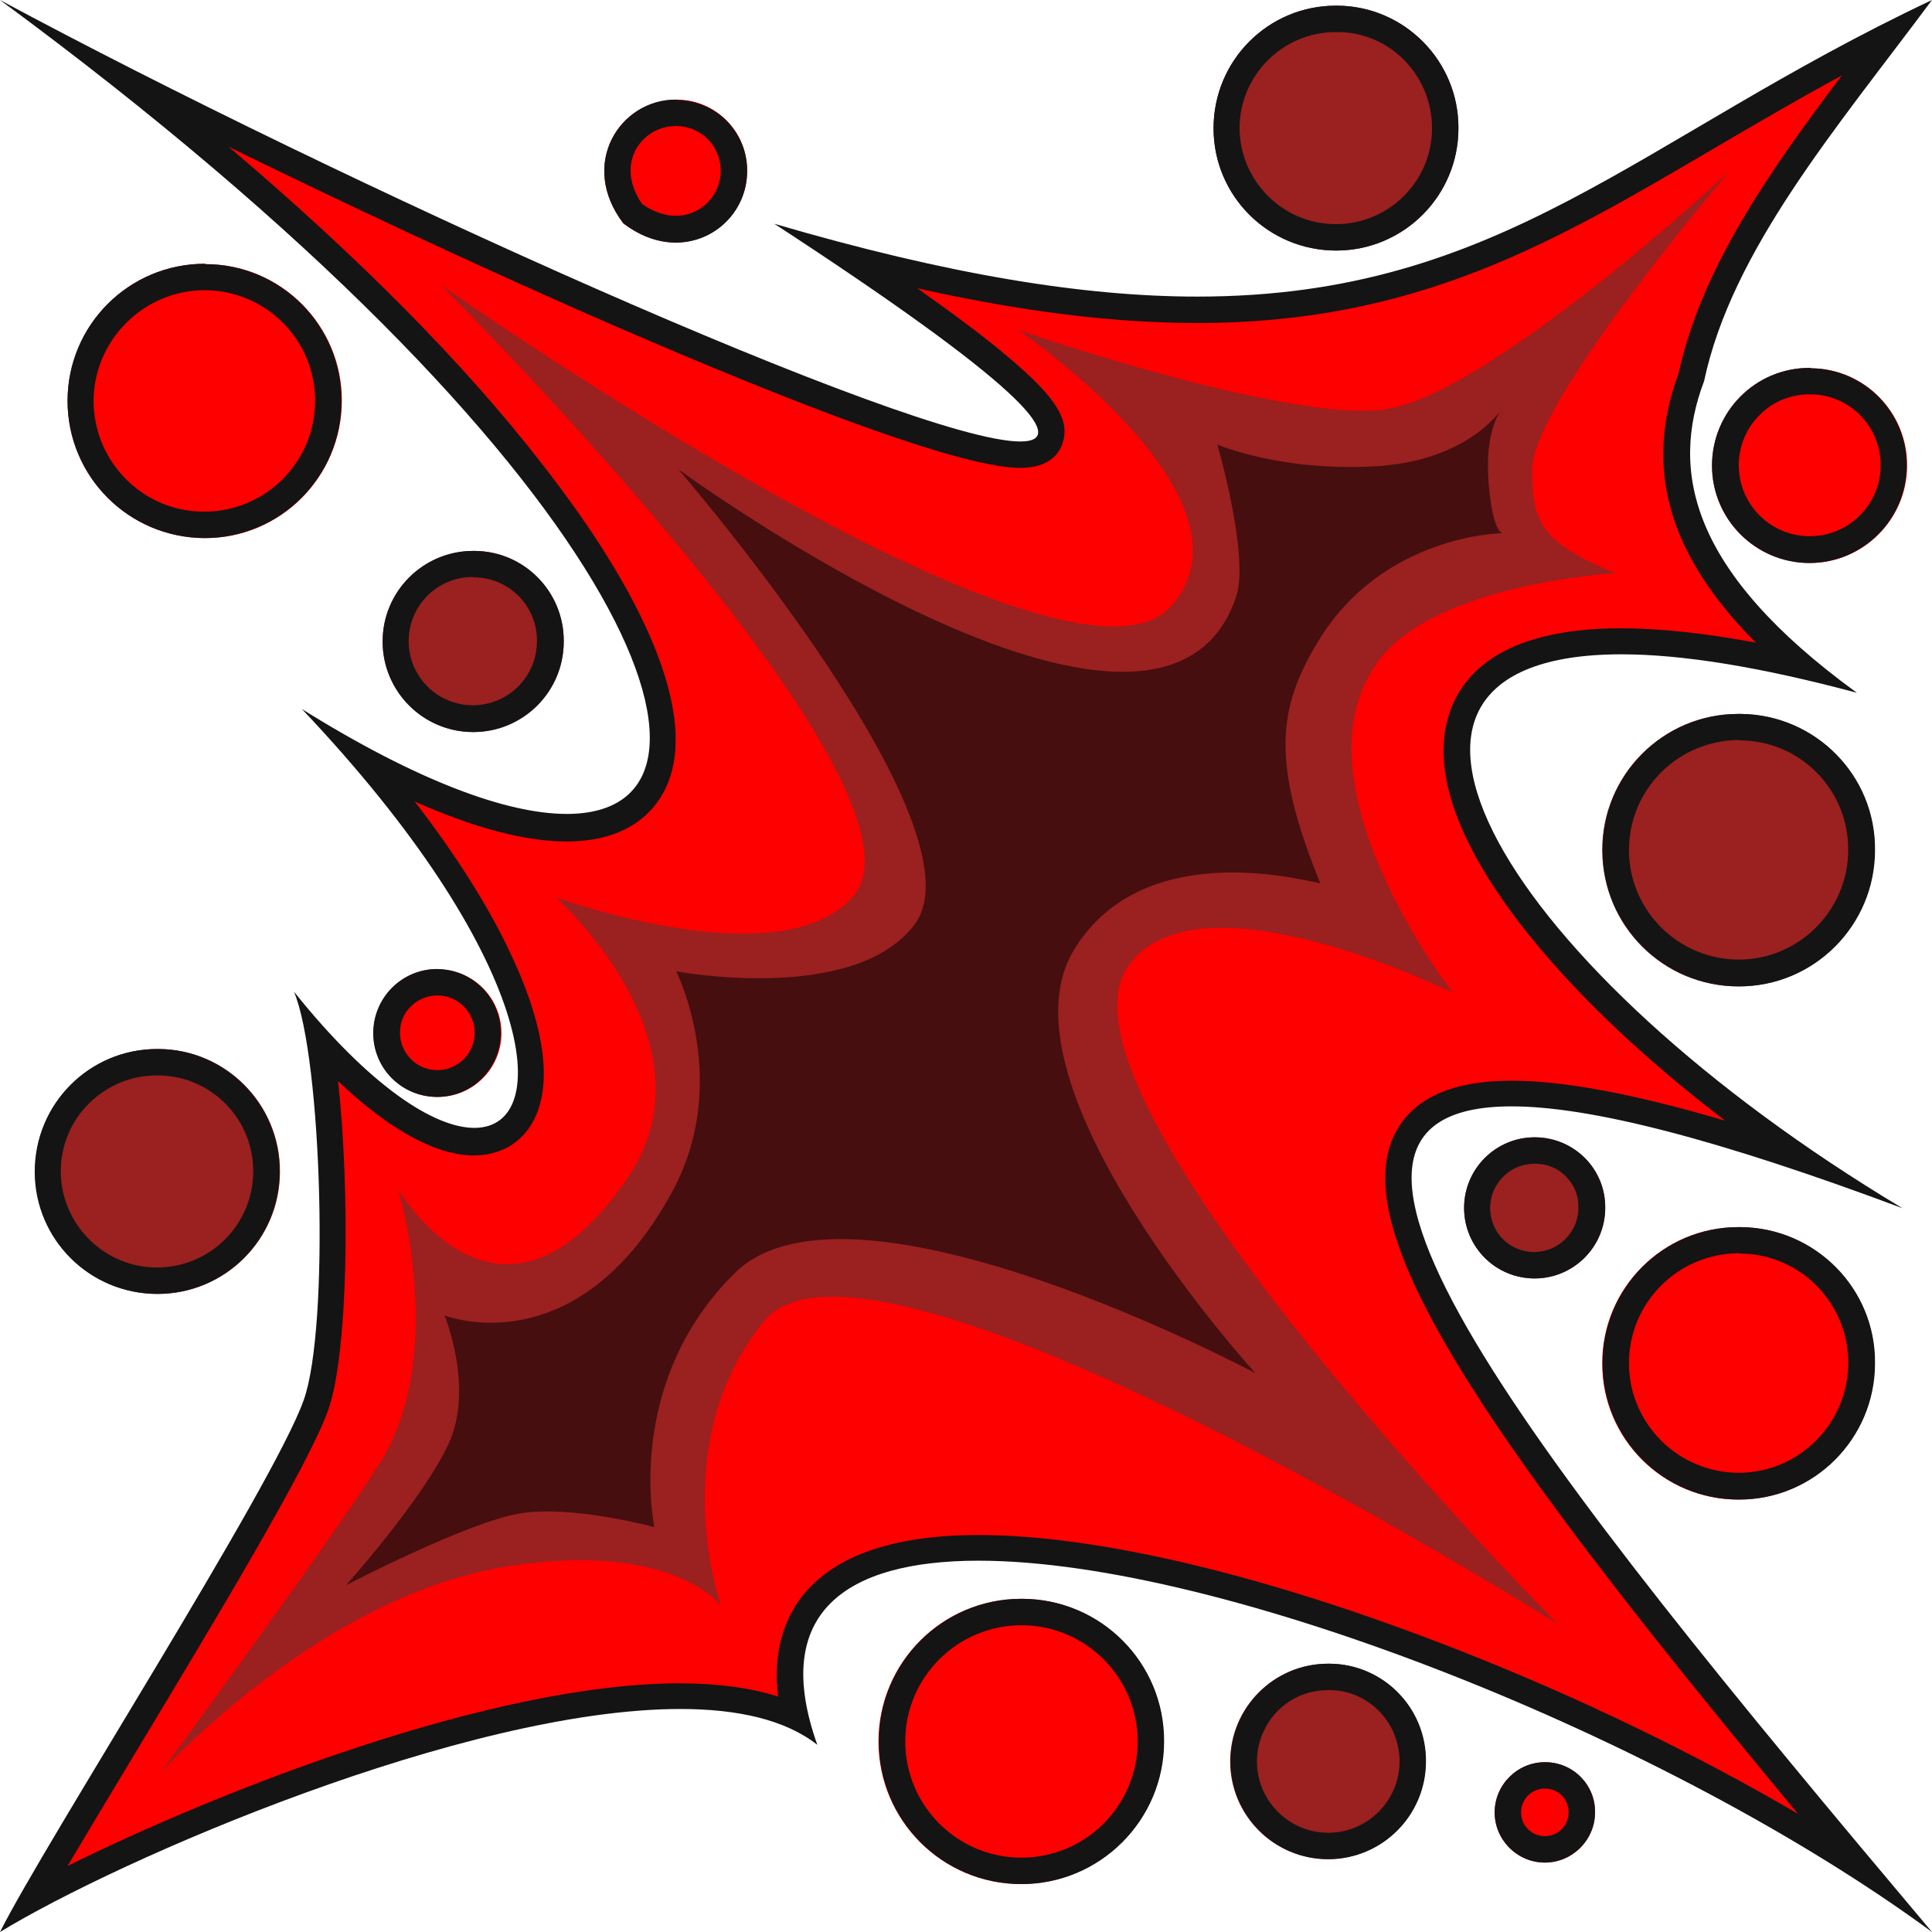
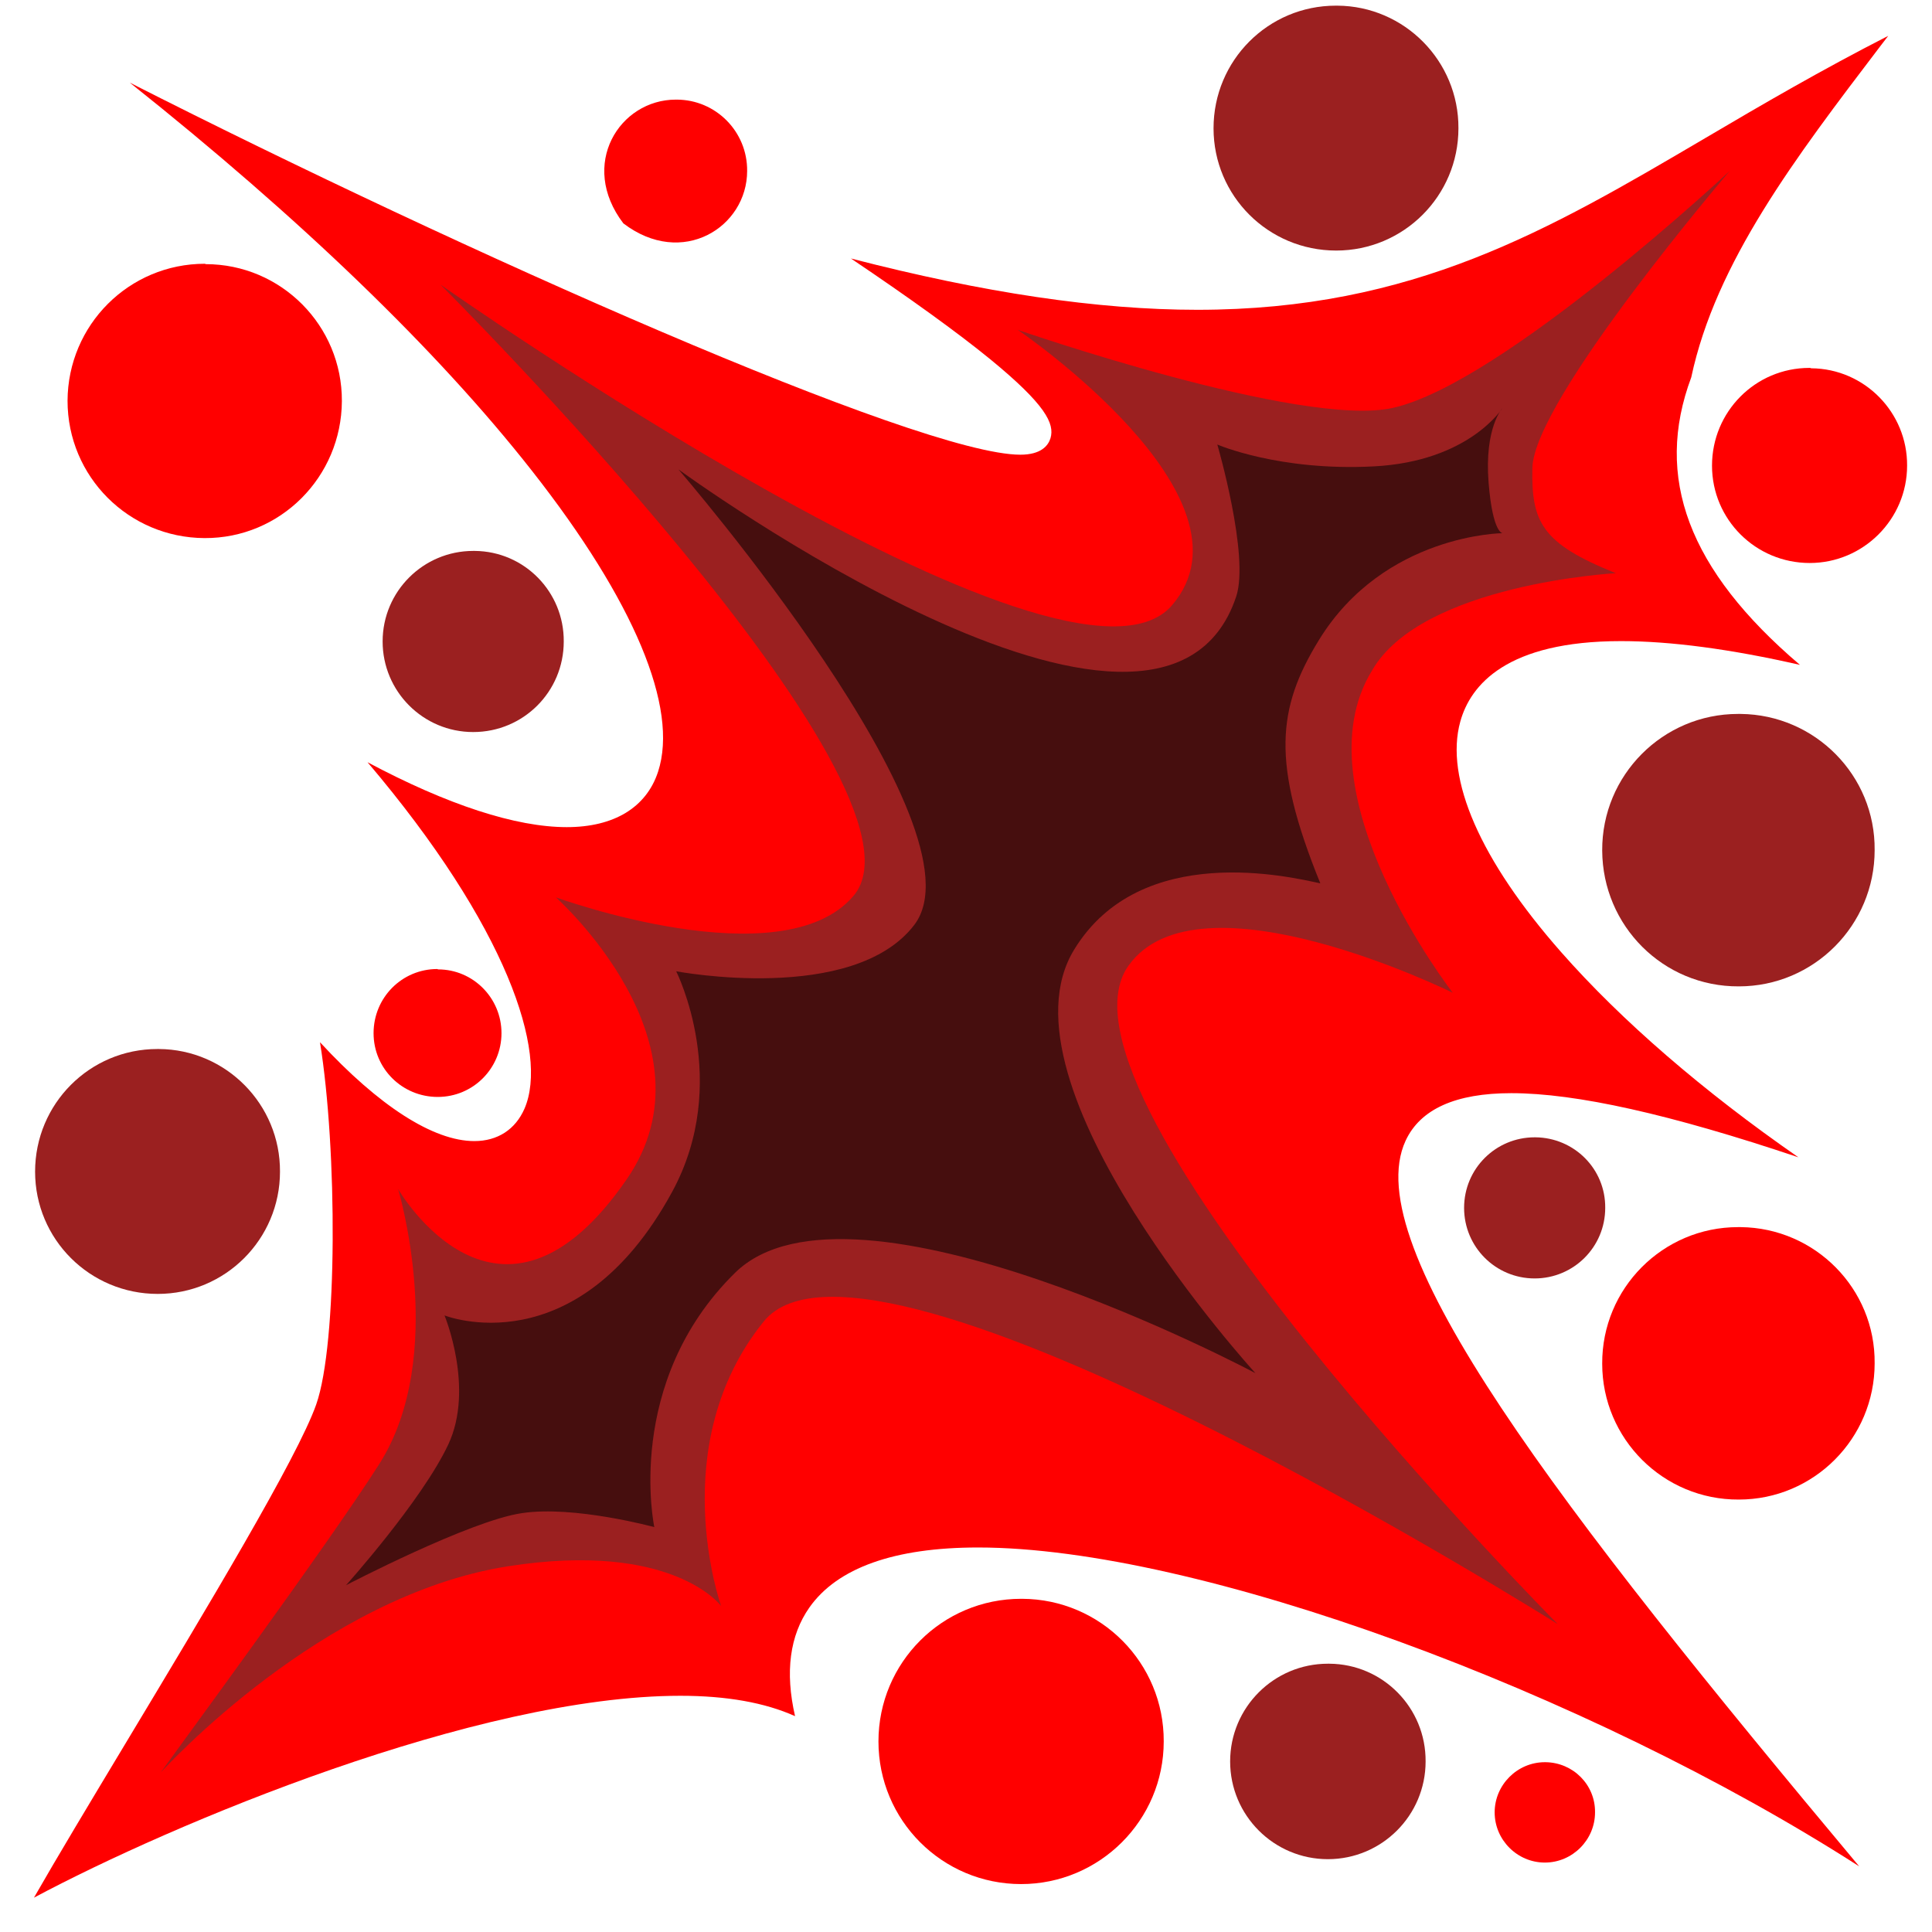
<svg xmlns="http://www.w3.org/2000/svg" version="1.1" id="icon" x="0px" y="0px" viewBox="0 0 512 512" style="enable-background:new 0 0 512 512;" xml:space="preserve">
  <style type="text/css">
- 	.st0{fill:#FF0000;}
- 	.st1{fill:#141414;}
- 	.st2{fill:#9B2020;}
- 	.st3{fill:#460E0E;}
+ 	.st0{fill:#FF0000;stroke:none;}
+ 	.st1{fill:#9B2020;stroke:none;}
+ 	.st2{fill:#460E0E;stroke:none;}
</style>
  <path class="st0" d="M9,502.9c6-10.5,14.9-25.3,24.1-40.6c21.4-35.6,45.7-75.9,50.7-90.1c5.7-16.2,5.6-67.6,1-96  c15.5,16.8,30,26.2,40.9,26.2c6.2,0,10.9-3.1,13.3-8.6c6.4-14.8-4.6-48.2-41.6-91.8c21.2,11.3,39.3,17.2,52.8,17.2  c12.5,0,21.1-5.2,24.2-14.7c5.5-16.9-6.3-45.2-33.4-79.7c-25.1-32-61.6-67.1-106.6-102.9c87.6,44.5,209.3,98.6,236,98.6  c5.5,0,7.4-2.4,8-4.4c1.1-3.8-1.2-8.8-16.1-21c-8.6-7-20.9-15.9-36.8-26.6c35.2,9.1,65.4,13.6,91.8,13.6  c57.3,0,93.1-21.1,134.6-45.5c15.1-8.9,30.7-18,48.5-27.1c-0.8,1-1.5,2-2.3,3c-22.3,29.3-43.4,57-49.9,87.5  c-9.9,26.5-0.8,51,28.8,76.2c-18.4-4.2-34.3-6.3-47.4-6.3c-30.3,0-39.9,11.6-42.6,21.3c-4.2,15.1,5.3,36.8,26.7,61.1  c16,18.2,37.8,37,62.9,54.4c-33.9-11.4-58.9-17-76.1-17c-14.7,0-24.1,4.2-28,12.6c-12.9,27.8,40.5,97,120.2,192.3  c-72.3-46.4-175.5-84.5-233.5-84.5c-22.2,0-37.3,5.4-44.7,15.9c-5.2,7.4-6.5,17.1-3.8,28.8c-8-3.6-18.2-5.4-30.4-5.4  C126.4,449.4,45.7,483.3,9,502.9z" />
-   <path class="st1" d="M488.1,20c-19.7,26.1-37.2,51.3-43.3,79.1c-9.2,24.9-2.7,47.9,20.5,71.2c-13.5-2.5-25.4-3.8-35.7-3.8  c-32.5,0-42.9,13-45.9,23.9c-5.8,20.8,11.7,46.5,27.4,64.4c12.3,14,28,28.4,46.1,42.2c-24.1-7.1-42.8-10.6-56.6-10.6  c-16.2,0-26.6,4.9-31.2,14.6c-7.3,15.6,2.6,41.5,32.1,83.8c19.6,28.1,46.6,61.7,75,95.9c-27.3-16-58.5-31.1-90.2-43.5  c-50-19.6-95.1-30.4-127-30.4c-23.4,0-39.4,5.9-47.6,17.4c-4.8,6.9-6.7,15.4-5.5,25.4c-7.3-2.3-16-3.5-26-3.5  c-49.8,0-121.9,28.4-162.3,48.4c5.3-8.9,11.6-19.4,18.1-30.2c21.5-35.7,45.9-76.2,51-90.7c5.3-15,5.8-57.5,2.6-87.1  c13.4,12.8,25.9,19.7,36,19.7c7.6,0,13.6-3.9,16.5-10.7c4.3-10.1,1.7-25.4-7.6-44.5c-5.8-12-14.2-25.1-24.6-38.6  c15.7,7,29.3,10.6,40.2,10.6c19,0,25.4-10.7,27.5-17.1c5.9-18-6.2-47.5-34-83c-20.5-26.5-48.7-54.9-83-84c31,15.2,64,30.6,94.6,44.1  c42.6,18.7,97.2,41,115.2,41c8.1,0,10.6-4.3,11.3-6.9c1.9-6.4-2.6-12.8-17.2-24.7c-5.6-4.6-12.8-9.9-21.4-16  c27.7,6.2,52.3,9.2,74.2,9.2c58.2,0,94.4-21.3,136.3-45.9C464.7,33.2,475.9,26.6,488.1,20 M512,0c-78,36.8-113.7,78.6-194.7,78.6  c-29.8,0-65.7-5.7-112.1-19.3c64.1,41.8,79,57.7,65.2,57.7C241.8,117,89.4,48.1,0,0c166.9,122.9,201.8,215.7,150.2,215.7  c-15.8,0-39.6-8.7-70.2-27.8c62.1,65.5,67.3,111,45.7,111c-10.6,0-27.7-11-47.8-36.1c7.4,17.5,9.5,88.8,2.6,108.2  c-8,22.7-68.8,117.6-80.5,141c31.8-19.4,123.3-59.1,180.3-59.1c15.1,0,27.8,2.8,36.3,9.5c-12.4-34.8,7.3-48.8,42.7-48.8  c64.9,0,182.7,47,252.7,98.4C406.3,386.5,332,293.2,400.6,293.2c20.6,0,54.2,8.5,103.6,27c-105.4-63.1-155.4-146.8-74.5-146.8  c15.7,0,36.3,3.2,62.4,10.2c-44.3-32.2-49.5-58.8-40.5-82.6C459,66.2,486.7,34,512,0L512,0z" />
-   <path class="st2" d="M406.1,124c0.4-18.1,52.3-78.7,52.3-78.7s-60.2,56.3-89.3,62.8c-24.2,5.4-99.4-20.7-99.4-20.7  s65.4,44.4,40.9,73c-27.6,32.2-193.9-85-193.9-85s133.8,133.3,109.5,162c-18.9,22.3-78.9,0.4-78.9,0.4s43.6,38.7,18.8,74.7  c-33.8,49.1-60.6,2.6-60.6,2.6s13.3,44.1-5,72.9c-13.3,21-56.8,80.1-57.9,81.7c1.3-1.3,42.6-46.8,91.9-54.6  c43.8-6.9,56.6,10.5,56.6,10.5s-15.2-42.6,11.3-75.4c28.1-34.7,210.4,80.2,210.4,80.2S274.5,290.9,299,256c18.5-26.3,86,7.1,86,7.1  s-41.3-53.1-21.4-85.4c13.2-23,64.6-25.8,64.6-25.8C408.5,144,405.8,138.3,406.1,124z" />
-   <path class="st3" d="M349.6,169.5c-11.2,18.2-12.7,32.6,0.3,64.6c-7.5-1.6-47.5-11.4-65.2,17.5c-22,35.7,48,112.3,48,112.3  s-106.9-57-137.9-26.6c-29.6,29.1-21.4,67.4-21.4,67.4s-21.3-5.8-35.1-3.7c-13.8,2-46.6,19.1-46.6,19.1s20.1-22.4,27.1-37.3  s-1-34.2-1-34.2s34.9,13.9,60.3-32.7c15.9-29.2,1.1-58.5,1.1-58.5s46.9,8.9,63.1-12.3c19.6-25.7-62.5-120.7-62.5-120.7  s127.9,93.4,147.8,33.7c3.6-10.8-5-40.3-5-40.3s16.3,7.1,41.4,5.8c25.4-1.3,34.2-15.5,34.2-15.5s-4.9,5.2-3.7,19.9  c1.1,13.4,3.7,13.3,3.7,13.3S366.9,141.5,349.6,169.5z" />
-   <path class="st2" d="M460.6,189.2c-19.9,0-36.1,16.2-36,36.2s16.2,36.1,36.2,36c19.9,0,36-16.2,36-36.1  c0.2-19.8-15.8-35.9-35.5-36.1C461.1,189.2,460.9,189.2,460.6,189.2z M354,1.5c-17.9,0-32.4,14.5-32.4,32.5  c0,17.9,14.5,32.4,32.5,32.4c17.9,0,32.4-14.5,32.4-32.4c0.1-17.8-14.3-32.4-32.1-32.5C354.3,1.5,354.1,1.5,354,1.5z M41.7,278  c-17.9,0-32.4,14.5-32.4,32.5c0,17.9,14.5,32.4,32.5,32.4c17.9,0,32.4-14.5,32.4-32.4c0.1-17.8-14.3-32.4-32.1-32.5  C41.9,278,41.8,278,41.7,278z M125.4,146c-13.2,0-24,10.7-24,24c0,13.2,10.7,24,24,24s24-10.7,24-24l0,0c0.1-13.1-10.4-23.9-23.6-24  C125.7,146,125.5,146,125.4,146z M406.7,301.4c-10.3,0-18.7,8.3-18.7,18.7c0,10.3,8.3,18.7,18.7,18.7c10.3,0,18.7-8.3,18.7-18.7  c0,0,0,0,0,0c0.1-10.3-8.2-18.6-18.5-18.7C406.9,301.4,406.8,301.4,406.7,301.4z M351.9,440.9c-14.3,0-25.9,11.6-25.9,25.9  c0,14.3,11.6,25.9,25.9,25.9c14.3,0,25.9-11.6,25.9-25.9c0.1-14.2-11.3-25.8-25.5-25.9C352.2,440.9,352.1,440.9,351.9,440.9  L351.9,440.9z" />
-   <path class="st0" d="M460.6,325.2c-19.9,0-36.1,16.2-36,36.2c0,19.9,16.2,36.1,36.2,36c19.9,0,36-16.2,36-36.1  c0.2-19.8-15.8-35.9-35.5-36.1C461.1,325.2,460.9,325.2,460.6,325.2z M115.9,256.8c-9.4,0-16.9,7.6-16.9,17c0,9.4,7.6,16.9,17,16.9  c9.4,0,16.9-7.6,16.9-16.9c0-9.3-7.5-16.9-16.8-16.9C115.9,256.8,115.9,256.8,115.9,256.8z M479.5,97.5c-14.3,0-25.8,11.6-25.8,25.9  c0,14.3,11.6,25.8,25.9,25.8c14.2,0,25.8-11.6,25.8-25.8c0.1-14.1-11.3-25.7-25.4-25.8C479.8,97.5,479.7,97.5,479.5,97.5L479.5,97.5  z M179.1,26.4c-14.9,0-25.8,17.2-13.9,32.8c15.6,11.9,32.8,1,32.8-13.9c0.1-10.4-8.3-18.9-18.7-18.9  C179.2,26.4,179.2,26.4,179.1,26.4z M54.3,69.9c-20.1,0-36.3,16.2-36.4,36.3c0,20.1,16.2,36.3,36.3,36.4s36.3-16.2,36.4-36.3  c0,0,0,0,0,0c0.1-20-16.1-36.3-36.1-36.3C54.4,69.9,54.3,69.9,54.3,69.9z M270.6,423.7c-20.9,0-37.8,16.9-37.8,37.8  c0,20.9,16.9,37.8,37.8,37.8c20.8,0,37.8-16.9,37.8-37.8c0.1-20.8-16.7-37.7-37.5-37.8C270.8,423.7,270.7,423.7,270.6,423.7z   M409.4,467c-7.3,0-13.3,6-13.3,13.3c0,7.3,6,13.3,13.3,13.3c7.3,0,13.3-6,13.3-13.3c0.1-7.3-5.8-13.2-13.1-13.3  C409.5,467,409.5,467,409.4,467L409.4,467z" />
-   <g>
-     <path class="st1" d="M354.2,8.5l0.2,0c6.8,0,13.1,2.7,17.8,7.5c4.7,4.8,7.3,11.2,7.3,18c0,14-11.4,25.4-25.5,25.4   c-14,0-25.4-11.4-25.5-25.4c0-14,11.4-25.5,25.5-25.5L354.2,8.5 M179.2,33.4L179.2,33.4c3.2,0,6.2,1.3,8.4,3.5   c2.2,2.2,3.4,5.2,3.4,8.4c0,6.6-5.4,11.9-11.9,11.9c-2.9,0-6-1.1-8.9-3.1c-3.3-4.7-4-9.8-1.9-14.1   C170.4,35.9,174.5,33.4,179.2,33.4L179.2,33.4 M54.3,76.9L54.3,76.9c16.2,0.1,29.3,13.2,29.2,29.4c0,16.2-13.2,29.3-29.4,29.3   c-16.2,0-29.3-13.2-29.3-29.4C24.9,90.1,38.1,76.9,54.3,76.9L54.3,76.9 M479.8,104.5l0.1,0c10.3,0.1,18.5,8.5,18.5,18.8l0,0v0   c0,10.4-8.4,18.8-18.8,18.8c-10.4,0-18.8-8.4-18.8-18.8c0-5,1.9-9.7,5.5-13.3c3.5-3.6,8.3-5.5,13.3-5.5l0,0l0,0L479.8,104.5    M125.6,153l0.1,0c9.3,0.1,16.7,7.7,16.6,16.9l0,0v0c0,9.4-7.6,17-17,17s-17-7.6-17-17c0-9.4,7.6-17,17-17h0l0,0L125.6,153    M461,196.2l0.2,0c7.7,0.1,14.9,3.1,20.3,8.6c5.4,5.5,8.3,12.7,8.3,20.4l0,0v0c0,16-13,29.1-29,29.1l0,0h0c-16,0-29.1-13-29.1-29   c0-7.8,3-15.1,8.5-20.6c5.5-5.5,12.8-8.5,20.6-8.6l0,0l0,0L461,196.2 M115.9,256.8l0,7c5.5,0,9.9,4.5,9.9,9.9   c0,5.5-4.5,9.9-9.9,9.9c-5.5,0-9.9-4.5-9.9-9.9c0-2.7,1-5.2,2.9-7c1.9-1.9,4.4-2.9,7.1-2.9l0,0L115.9,256.8 M41.8,285l0.2,0   c13.9,0.1,25.2,11.5,25.1,25.5c0,14-11.4,25.4-25.5,25.4c-14,0-25.4-11.4-25.5-25.4c0-6.8,2.6-13.2,7.4-18s11.2-7.5,18-7.5   L41.8,285 M406.8,308.4L406.8,308.4c3.2,0,6.1,1.2,8.2,3.4c2.2,2.2,3.4,5.1,3.3,8.3c0,6.4-5.3,11.7-11.7,11.7   c-3.1,0-6.1-1.2-8.3-3.4s-3.4-5.2-3.4-8.3c0-6.4,5.3-11.7,11.7-11.7L406.8,308.4L406.8,308.4L406.8,308.4 M461,332.2l0.2,0   c15.9,0.1,28.7,13.2,28.6,29l0,0v0c0,16-13,29.1-29,29.1l0,0h0c-16,0-29.1-13-29.1-29c0-7.8,3-15.1,8.5-20.6   c5.5-5.5,12.8-8.5,20.6-8.6l0,0l0,0L461,332.2 M270.8,430.7l0.1,0c16.9,0.1,30.6,13.9,30.6,30.8c0,17-13.8,30.8-30.8,30.8   c-17,0-30.8-13.8-30.8-30.8C239.9,444.5,253.7,430.7,270.8,430.7L270.8,430.7 M352.2,447.9l0.1,0c5,0,9.7,2,13.2,5.6   s5.4,8.3,5.4,13.3l0,0v0c0,10.4-8.5,18.9-18.9,18.9c-10.4,0-18.9-8.5-18.9-18.9c0-5,2-9.8,5.5-13.4c3.6-3.6,8.3-5.5,13.4-5.5l0.1,0   l0,0L352.2,447.9 M409.5,474L409.5,474c3.5,0,6.2,2.8,6.2,6.3l0,0v0c0,3.5-2.8,6.3-6.3,6.3c-3.5,0-6.3-2.8-6.3-6.3   c0-3.5,2.8-6.3,6.3-6.3L409.5,474L409.5,474L409.5,474 M354.2,1.5c-0.1,0-0.1,0-0.2,0c-17.9,0-32.4,14.5-32.4,32.5   c0,17.9,14.5,32.4,32.5,32.4c0,0,0,0,0,0c17.9,0,32.4-14.5,32.4-32.4c0.1-17.8-14.3-32.4-32.1-32.5C354.3,1.5,354.3,1.5,354.2,1.5   L354.2,1.5z M179.2,26.4c0,0-0.1,0-0.1,0c-14.9,0-25.8,17.2-13.9,32.8c4.6,3.5,9.4,5.1,13.9,5.1c10.5,0,18.9-8.5,18.9-18.9   c0.1-10.4-8.3-18.9-18.7-18.9C179.3,26.4,179.2,26.4,179.2,26.4L179.2,26.4z M54.3,69.9C54.3,69.9,54.3,69.9,54.3,69.9   C54.3,69.9,54.2,69.9,54.3,69.9c-20.2,0-36.4,16.3-36.4,36.3c0,20.1,16.2,36.3,36.3,36.4c0,0,0,0,0,0c20.1,0,36.3-16.3,36.3-36.3   c0,0,0,0,0,0c0.1-20-16.1-36.3-36.1-36.3C54.4,69.9,54.4,69.9,54.3,69.9L54.3,69.9z M479.8,97.5c-0.1,0-0.2,0-0.3,0   c-14.3,0-25.8,11.6-25.8,25.9c0,14.2,11.6,25.8,25.8,25.8c0,0,0,0,0,0c14.2,0,25.8-11.6,25.8-25.8c0.1-14.1-11.3-25.7-25.4-25.8   C479.9,97.5,479.9,97.5,479.8,97.5L479.8,97.5z M125.6,146c-0.1,0-0.1,0-0.2,0c-13.2,0-24,10.7-24,24c0,13.2,10.7,24,24,24   c13.2,0,24-10.7,24-24c0.1-13.1-10.4-23.9-23.6-24C125.7,146,125.7,146,125.6,146L125.6,146z M461,189.2c-0.1,0-0.2,0-0.3,0   c-19.9,0-36.1,16.2-36,36.2c0,19.9,16.2,36,36.1,36c0,0,0,0,0.1,0c19.9,0,36-16.2,36-36.1c0.2-19.8-15.8-35.9-35.5-36.1   C461.2,189.2,461.1,189.2,461,189.2L461,189.2z M115.9,256.8C115.9,256.8,115.9,256.8,115.9,256.8c-9.4,0-17,7.6-17,17   c0,9.4,7.6,16.9,16.9,16.9c0,0,0,0,0,0c9.4,0,16.9-7.6,16.9-16.9C132.8,264.5,125.3,256.9,115.9,256.8   C116,256.8,115.9,256.8,115.9,256.8L115.9,256.8z M41.8,278c-0.1,0-0.1,0-0.2,0c-17.9,0-32.4,14.5-32.4,32.5   c0,17.9,14.5,32.4,32.5,32.4c0,0,0,0,0,0c17.9,0,32.4-14.5,32.4-32.4c0.1-17.8-14.3-32.4-32.1-32.5C42,278,41.9,278,41.8,278   L41.8,278z M406.8,301.4C406.8,301.4,406.7,301.4,406.8,301.4c-0.1,0-0.1,0-0.1,0c-10.3,0-18.7,8.4-18.7,18.7   c0,10.3,8.3,18.7,18.7,18.7c0,0,0,0,0,0c10.3,0,18.7-8.4,18.7-18.7c0,0,0,0,0,0c0.1-10.3-8.2-18.6-18.5-18.7   C406.9,301.4,406.9,301.4,406.8,301.4L406.8,301.4z M461,325.2c-0.1,0-0.2,0-0.3,0c-19.9,0-36.1,16.2-36,36.2   c0,19.9,16.2,36,36.1,36c0,0,0,0,0.1,0c19.9,0,36-16.2,36-36.1c0.2-19.8-15.8-35.9-35.5-36.1C461.2,325.2,461.1,325.2,461,325.2   L461,325.2z M270.8,423.7c0,0-0.1,0-0.1,0c-20.9,0-37.8,16.9-37.8,37.8c0,20.9,16.9,37.8,37.8,37.8c0,0,0,0,0,0   c20.8,0,37.8-16.9,37.8-37.8c0.1-20.8-16.7-37.7-37.5-37.8C270.8,423.7,270.8,423.7,270.8,423.7L270.8,423.7z M352.2,440.9   c-0.1,0-0.1,0-0.2,0l0,0c-14.3,0-25.9,11.6-25.9,25.9c0,14.3,11.6,25.9,25.9,25.9c0,0,0,0,0,0c14.3,0,25.9-11.6,25.9-25.9   c0.1-14.2-11.3-25.8-25.5-25.9C352.3,440.9,352.2,440.9,352.2,440.9L352.2,440.9z M409.5,467C409.5,467,409.4,467,409.5,467l-0.1,0   c-7.3,0-13.3,6-13.3,13.3c0,7.3,6,13.3,13.3,13.3c0,0,0,0,0,0c7.3,0,13.3-6,13.3-13.3C422.8,473,416.9,467,409.5,467   C409.6,467,409.5,467,409.5,467L409.5,467z" />
-   </g>
+   <path class="st1" d="M406.1,124c0.4-18.1,52.3-78.7,52.3-78.7s-60.2,56.3-89.3,62.8c-24.2,5.4-99.4-20.7-99.4-20.7  s65.4,44.4,40.9,73c-27.6,32.2-193.9-85-193.9-85s133.8,133.3,109.5,162c-18.9,22.3-78.9,0.4-78.9,0.4s43.6,38.7,18.8,74.7  c-33.8,49.1-60.6,2.6-60.6,2.6s13.3,44.1-5,72.9c-13.3,21-56.8,80.1-57.9,81.7c1.3-1.3,42.6-46.8,91.9-54.6  c43.8-6.9,56.6,10.5,56.6,10.5s-15.2-42.6,11.3-75.4c28.1-34.7,210.4,80.2,210.4,80.2S274.5,290.9,299,256c18.5-26.3,86,7.1,86,7.1  s-41.3-53.1-21.4-85.4c13.2-23,64.6-25.8,64.6-25.8C408.5,144,405.8,138.3,406.1,124z" />
+   <path class="st2" d="M349.6,169.5c-11.2,18.2-12.7,32.6,0.3,64.6c-7.5-1.6-47.5-11.4-65.2,17.5c-22,35.7,48,112.3,48,112.3  s-106.9-57-137.9-26.6c-29.6,29.1-21.4,67.4-21.4,67.4s-21.3-5.8-35.1-3.7c-13.8,2-46.6,19.1-46.6,19.1s20.1-22.4,27.1-37.3  s-1-34.2-1-34.2s34.9,13.9,60.3-32.7c15.9-29.2,1.1-58.5,1.1-58.5s46.9,8.9,63.1-12.3c19.6-25.7-62.5-120.7-62.5-120.7  s127.9,93.4,147.8,33.7c3.6-10.8-5-40.3-5-40.3s16.3,7.1,41.4,5.8c25.4-1.3,34.2-15.5,34.2-15.5s-4.9,5.2-3.7,19.9  c1.1,13.4,3.7,13.3,3.7,13.3S366.9,141.5,349.6,169.5z" />
+   <path class="st1" d="M460.6,189.2c-19.9,0-36.1,16.2-36,36.2s16.2,36.1,36.2,36c19.9,0,36-16.2,36-36.1  c0.2-19.8-15.8-35.9-35.5-36.1C461.1,189.2,460.9,189.2,460.6,189.2z" />
+   <path class="st1" d="M354,1.5c-17.9,0-32.4,14.5-32.4,32.5c0,17.9,14.5,32.4,32.5,32.4c17.9,0,32.4-14.5,32.4-32.4  c0.1-17.8-14.3-32.4-32.1-32.5C354.3,1.5,354.1,1.5,354,1.5z" />
+   <path class="st1" d="M41.7,278c-17.9,0-32.4,14.5-32.4,32.5c0,17.9,14.5,32.4,32.5,32.4c17.9,0,32.4-14.5,32.4-32.4  c0.1-17.8-14.3-32.4-32.1-32.5C41.9,278,41.8,278,41.7,278z" />
+   <path class="st1" d="M125.4,146c-13.2,0-24,10.7-24,24c0,13.2,10.7,24,24,24s24-10.7,24-24l0,0c0.1-13.1-10.4-23.9-23.6-24  C125.7,146,125.5,146,125.4,146z" />
+   <path class="st1" d="M406.7,301.4c-10.3,0-18.7,8.3-18.7,18.7c0,10.3,8.3,18.7,18.7,18.7c10.3,0,18.7-8.3,18.7-18.7l0,0  c0.1-10.3-8.2-18.6-18.5-18.7C406.9,301.4,406.8,301.4,406.7,301.4z" />
+   <path class="st1" d="M351.9,440.9c-14.3,0-25.9,11.6-25.9,25.9s11.6,25.9,25.9,25.9s25.9-11.6,25.9-25.9  c0.1-14.2-11.3-25.8-25.5-25.9C352.2,440.9,352.1,440.9,351.9,440.9L351.9,440.9z" />
+   <path class="st0" d="M460.6,325.2c-19.9,0-36.1,16.2-36,36.2c0,19.9,16.2,36.1,36.2,36c19.9,0,36-16.2,36-36.1  c0.2-19.8-15.8-35.9-35.5-36.1C461.1,325.2,460.9,325.2,460.6,325.2z" />
+   <path class="st0" d="M115.9,256.8c-9.4,0-16.9,7.6-16.9,17s7.6,16.9,17,16.9s16.9-7.6,16.9-16.9s-7.5-16.9-16.8-16.9  C115.9,256.8,115.9,256.8,115.9,256.8z" />
+   <path class="st0" d="M479.5,97.5c-14.3,0-25.8,11.6-25.8,25.9s11.6,25.8,25.9,25.8c14.2,0,25.8-11.6,25.8-25.8  c0.1-14.1-11.3-25.7-25.4-25.8C479.8,97.5,479.7,97.5,479.5,97.5L479.5,97.5z" />
+   <path class="st0" d="M179.1,26.4c-14.9,0-25.8,17.2-13.9,32.8c15.6,11.9,32.8,1,32.8-13.9c0.1-10.4-8.3-18.9-18.7-18.9  C179.2,26.4,179.2,26.4,179.1,26.4z" />
+   <path class="st0" d="M54.3,69.9c-20.1,0-36.3,16.2-36.4,36.3c0,20.1,16.2,36.3,36.3,36.4s36.3-16.2,36.4-36.3l0,0  C90.7,86.3,74.5,70,54.5,70C54.4,69.9,54.3,69.9,54.3,69.9z" />
+   <path class="st0" d="M270.6,423.7c-20.9,0-37.8,16.9-37.8,37.8s16.9,37.8,37.8,37.8c20.8,0,37.8-16.9,37.8-37.8  c0.1-20.8-16.7-37.7-37.5-37.8C270.8,423.7,270.7,423.7,270.6,423.7z" />
+   <path class="st0" d="M409.4,467c-7.3,0-13.3,6-13.3,13.3s6,13.3,13.3,13.3s13.3-6,13.3-13.3c0.1-7.3-5.8-13.2-13.1-13.3  C409.5,467,409.5,467,409.4,467L409.4,467z" />
</svg>
